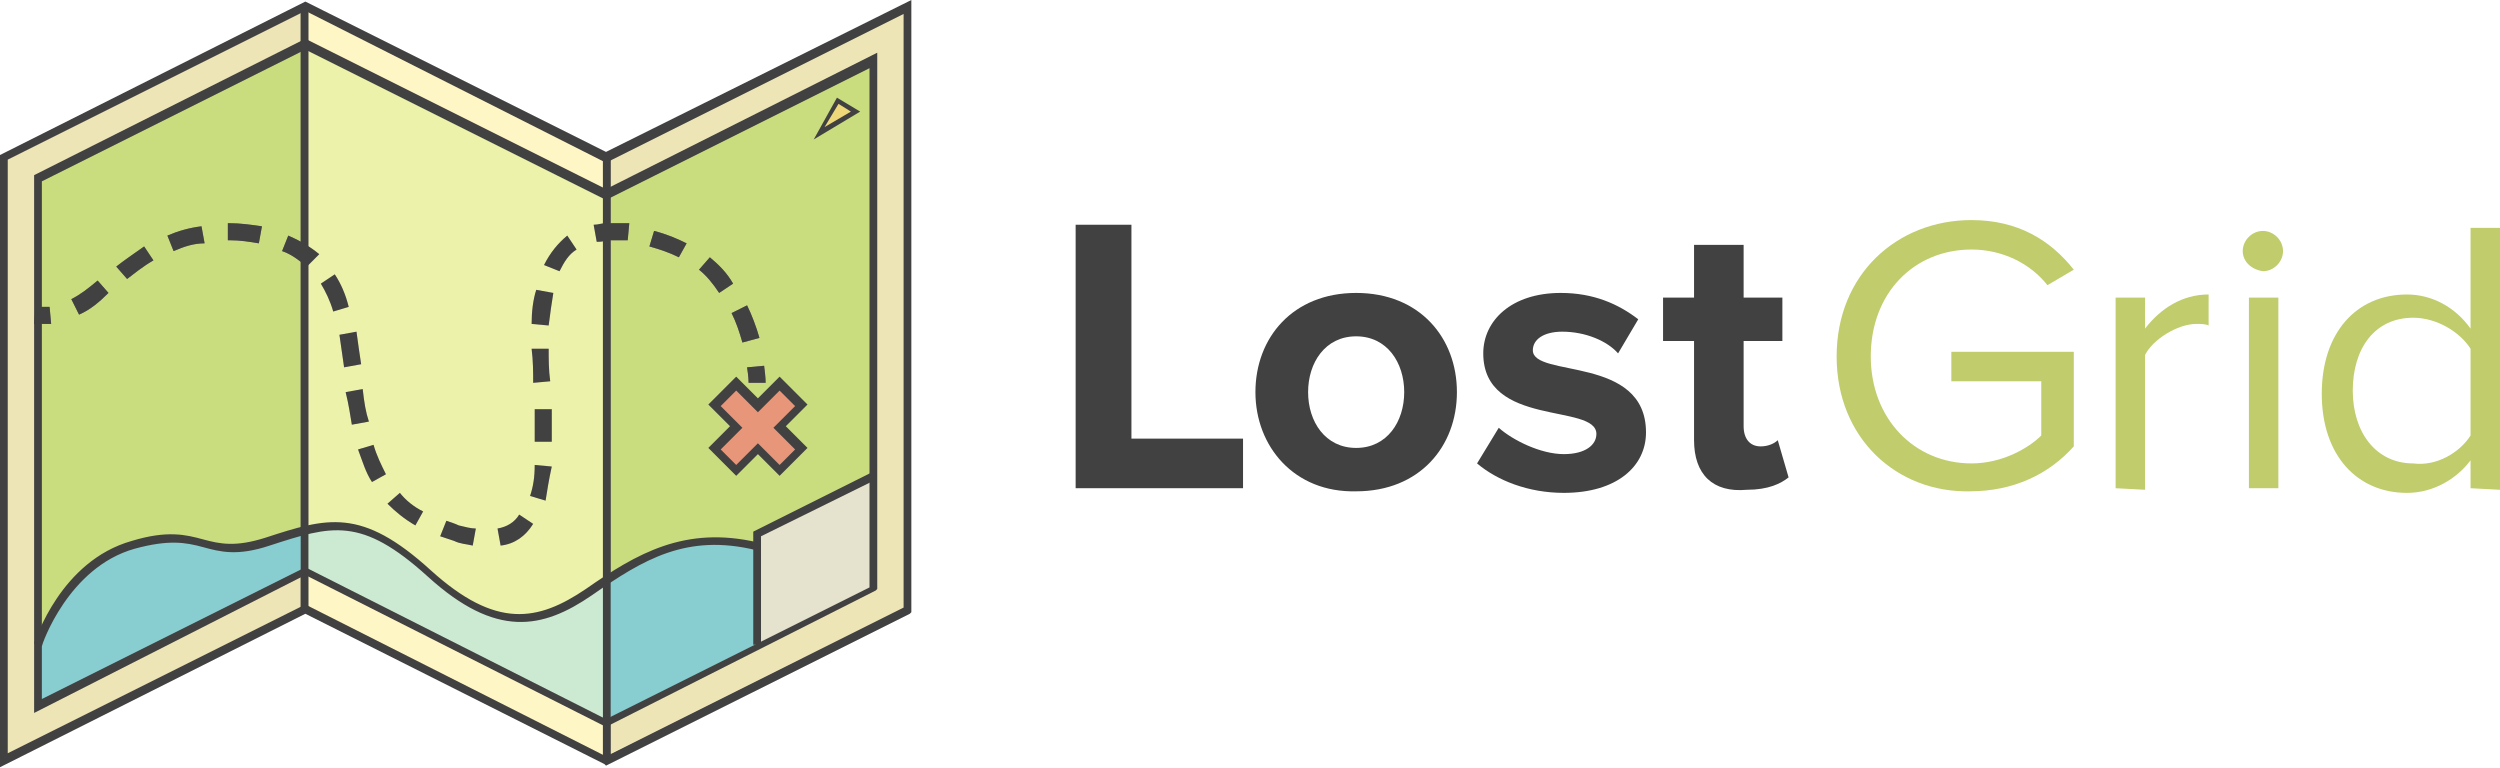
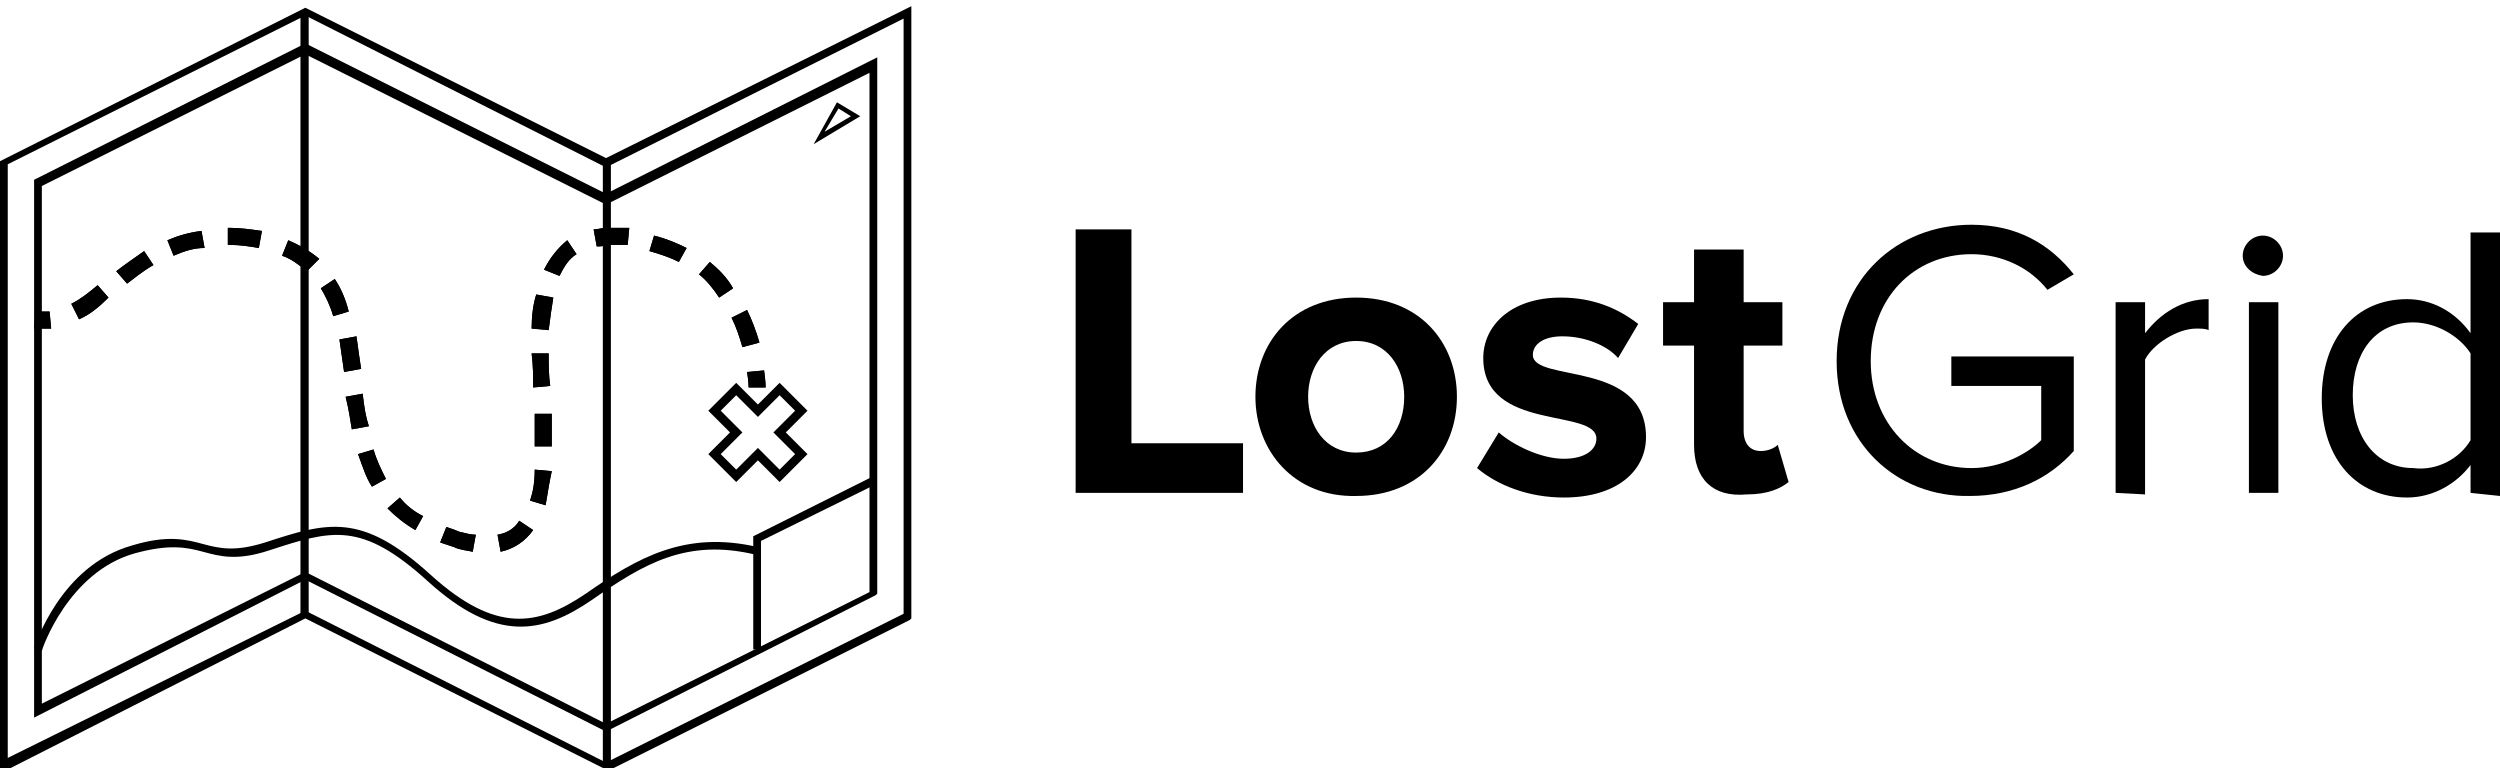
- <svg xmlns="http://www.w3.org/2000/svg" version="1.1" id="Layer_1" x="0px" y="0px" width="161.3px" height="49.5px" viewBox="0 0.35 161.3 49.5" enable-background="new 0 0.35 161.3 49.5" xml:space="preserve">
+ <svg xmlns="http://www.w3.org/2000/svg" version="1.1" id="Layer_1" x="0px" y="0px" viewBox="0 0 161.3 49.5" style="enable-background:new 0 0 161.3 49.5;" xml:space="preserve">
  <g>
    <g>
      <g>
-         <polygon fill="#FFF6C5" points="0.3,49.351 19.701,39.65 39.1,49.351 58.6,39.65 58.6,0.75 39.1,10.55 19.701,0.75 0.3,10.55         " />
+         <rect x="19.4" y="0.7" width="0.5" height="38.9" />
      </g>
      <g>
-         <polygon fill="#B5E655" points="19.701,37.25 2.4,45.851 2.4,11.85 19.701,3.25 39.1,12.95 56.4,4.25 56.4,38.351 39.1,46.95         " />
-       </g>
-       <g>
-         <rect x="19.4" y="0.75" fill="#424142" width="0.5" height="38.9" />
-       </g>
-       <g>
-         <rect x="38.9" y="10.55" fill="#424142" width="0.5" height="38.9" />
-       </g>
-       <g>
-         <polygon fill="#ECF0F1" points="56.3,31.051 48.8,34.75 48.8,41.95 56.5,38.25    " />
+         <rect x="38.9" y="10.5" width="0.5" height="38.9" />
      </g>
      <g>
        <g>
-           <path fill="#424142" d="M2.9,21.25c-0.2,0-0.4,0-0.7,0l0.1-1.1c0.3,0,0.6,0,0.9,0l0.1,1.1C3.2,21.25,3,21.25,2.9,21.25z" />
+           <path d="M2.9,21.2c-0.2,0-0.4,0-0.7,0l0.1-1.1c0.3,0,0.6,0,0.9,0l0.1,1.1C3.2,21.2,3,21.2,2.9,21.2z" />
        </g>
        <g>
-           <path fill="#424142" d="M30.5,35.551C30.1,35.45,29.701,35.45,29.3,35.25c-0.301-0.1-0.6-0.199-0.9-0.3l0.4-1      c0.3,0.101,0.6,0.2,0.8,0.3c0.399,0.1,0.8,0.2,1.101,0.2L30.5,35.551z M32.3,35.551l-0.2-1.101      c0.601-0.101,1.101-0.399,1.399-0.899l0.9,0.6C33.9,34.95,33.201,35.45,32.3,35.551z M26.8,34.25c-0.7-0.4-1.301-0.9-1.801-1.4      L25.8,32.15c0.4,0.5,0.9,0.9,1.5,1.199L26.8,34.25z M35.201,32.65l-1-0.301c0.199-0.6,0.299-1.199,0.299-2L35.6,30.45      C35.4,31.35,35.3,32.051,35.201,32.65z M24,31.45c-0.399-0.601-0.6-1.3-0.899-2.101l1-0.299c0.2,0.699,0.5,1.299,0.8,1.899      L24,31.45z M35.6,28.85H34.5v-0.1c0-0.6,0-1.3,0-2H35.6C35.6,27.45,35.6,28.15,35.6,28.85L35.6,28.85z M22.701,27.75      c-0.101-0.6-0.201-1.3-0.4-2.1l1.1-0.2c0.1,0.899,0.2,1.5,0.4,2.101L22.701,27.75z M34.4,25.05c0-0.7,0-1.4-0.1-2.2h1.1      c0,0.7,0,1.4,0.1,2.1L34.4,25.05z M22.201,24.05c-0.101-0.7-0.201-1.4-0.301-2.1l1.1-0.2c0.101,0.7,0.201,1.5,0.301,2.1      L22.201,24.05z M47.9,22.45c-0.199-0.7-0.4-1.3-0.699-1.9l1-0.5c0.299,0.6,0.6,1.4,0.799,2.1L47.9,22.45z M35.4,21.35l-1.1-0.1      c0-0.8,0.1-1.6,0.3-2.2l1.101,0.2C35.6,19.85,35.5,20.55,35.4,21.35z M5.1,20.65l-0.5-1c0.6-0.3,1.1-0.7,1.7-1.2l0.7,0.8      C6.4,19.85,5.8,20.35,5.1,20.65z M21.5,20.45c-0.199-0.7-0.5-1.3-0.799-1.8l0.899-0.6c0.399,0.6,0.7,1.3,0.899,2.1L21.5,20.45z       M46.4,19.25c-0.4-0.6-0.8-1.1-1.3-1.5l0.7-0.8c0.6,0.5,1.1,1,1.5,1.7L46.4,19.25z M8.2,18.35l-0.7-0.8c0.5-0.4,1.1-0.8,1.8-1.3      l0.6,0.9C9.2,17.55,8.6,18.05,8.2,18.35z M36.1,17.85l-1-0.4c0.399-0.8,0.899-1.4,1.5-1.9l0.601,0.9      C36.701,16.75,36.4,17.25,36.1,17.85z M19.8,17.55c-0.5-0.4-1-0.8-1.6-1l0.399-1c0.7,0.3,1.399,0.7,2,1.2L19.8,17.55z       M43.8,16.95c-0.6-0.3-1.2-0.5-1.9-0.7l0.301-1c0.799,0.2,1.5,0.5,2.1,0.8L43.8,16.95z M11.2,16.55l-0.4-1      c0.7-0.3,1.401-0.5,2.2-0.6l0.201,1.1C12.5,16.05,11.9,16.25,11.2,16.55z M16.701,16.05c-0.601-0.1-1.201-0.2-1.9-0.2h-0.1v-1.1      h0.1c0.699,0,1.4,0.1,2.1,0.2L16.701,16.05z M38.5,15.95l-0.199-1.1c0.3,0,0.5-0.1,0.8-0.1c0.5,0,1,0,1.5,0l-0.101,1.1      c-0.399,0-0.899,0-1.299,0C38.9,15.95,38.701,15.95,38.5,15.95z" />
+           <path d="M30.5,35.6c-0.4-0.1-0.8-0.1-1.2-0.3c-0.3-0.1-0.6-0.2-0.9-0.3l0.4-1c0.3,0.1,0.6,0.2,0.8,0.3c0.4,0.1,0.8,0.2,1.1,0.2      L30.5,35.6z M32.3,35.6l-0.2-1.1c0.6-0.1,1.1-0.4,1.4-0.9l0.9,0.6C33.9,34.9,33.2,35.4,32.3,35.6z M26.8,34.2      c-0.7-0.4-1.3-0.9-1.8-1.4l0.8-0.7c0.4,0.5,0.9,0.9,1.5,1.2L26.8,34.2z M35.2,32.6l-1-0.3c0.2-0.6,0.3-1.2,0.3-2l1.1,0.1      C35.4,31.3,35.3,32.1,35.2,32.6z M24,31.4c-0.4-0.6-0.6-1.3-0.9-2.1l1-0.3c0.2,0.7,0.5,1.3,0.8,1.9L24,31.4z M35.6,28.8h-1.1      v-0.1c0-0.6,0-1.3,0-2h1.1C35.6,27.4,35.6,28.1,35.6,28.8L35.6,28.8z M22.7,27.7c-0.1-0.6-0.2-1.3-0.4-2.1l1.1-0.2      c0.1,0.9,0.2,1.5,0.4,2.1L22.7,27.7z M34.4,25c0-0.7,0-1.4-0.1-2.2h1.1c0,0.7,0,1.4,0.1,2.1L34.4,25z M22.2,24      c-0.1-0.7-0.2-1.4-0.3-2.1l1.1-0.2c0.1,0.7,0.2,1.5,0.3,2.1L22.2,24z M47.9,22.4c-0.2-0.7-0.4-1.3-0.7-1.9l1-0.5      c0.3,0.6,0.6,1.4,0.8,2.1L47.9,22.4z M35.4,21.3l-1.1-0.1c0-0.8,0.1-1.6,0.3-2.2l1.1,0.2C35.6,19.8,35.5,20.5,35.4,21.3z       M5.1,20.6l-0.5-1c0.6-0.3,1.1-0.7,1.7-1.2L7,19.2C6.4,19.8,5.8,20.3,5.1,20.6z M21.5,20.4c-0.2-0.7-0.5-1.3-0.8-1.8l0.9-0.6      c0.4,0.6,0.7,1.3,0.9,2.1L21.5,20.4z M46.4,19.2c-0.4-0.6-0.8-1.1-1.3-1.5l0.7-0.8c0.6,0.5,1.1,1,1.5,1.7L46.4,19.2z M8.2,18.3      l-0.7-0.8c0.5-0.4,1.1-0.8,1.8-1.3l0.6,0.9C9.2,17.5,8.6,18,8.2,18.3z M36.1,17.8l-1-0.4c0.4-0.8,0.9-1.4,1.5-1.9l0.6,0.9      C36.7,16.7,36.4,17.2,36.1,17.8z M19.8,17.5c-0.5-0.4-1-0.8-1.6-1l0.4-1c0.7,0.3,1.4,0.7,2,1.2L19.8,17.5z M43.8,16.9      c-0.6-0.3-1.2-0.5-1.9-0.7l0.3-1c0.8,0.2,1.5,0.5,2.1,0.8L43.8,16.9z M11.2,16.5l-0.4-1c0.7-0.3,1.4-0.5,2.2-0.6l0.2,1.1      C12.5,16,11.9,16.2,11.2,16.5z M16.7,16c-0.6-0.1-1.2-0.2-1.9-0.2h-0.1v-1.1h0.1c0.7,0,1.4,0.1,2.1,0.2L16.7,16z M38.5,15.9      l-0.2-1.1c0.3,0,0.5-0.1,0.8-0.1c0.5,0,1,0,1.5,0l-0.1,1.1c-0.4,0-0.9,0-1.3,0C38.9,15.9,38.7,15.9,38.5,15.9z" />
        </g>
        <g>
-           <path fill="#424142" d="M48.3,25.05c0,0,0-0.4-0.1-1l1.1-0.1c0.1,0.7,0.1,1.1,0.1,1.1H48.3z" />
+           <path d="M48.3,25c0,0,0-0.4-0.1-1l1.1-0.1c0.1,0.7,0.1,1.1,0.1,1.1H48.3z" />
        </g>
      </g>
      <g>
-         <polygon fill="#F2594B" points="51.701,26.551 50.3,25.15 48.9,26.551 47.5,25.15 46.1,26.551 47.5,27.95 46.1,29.35 47.5,30.75      48.9,29.35 50.3,30.75 51.701,29.35 50.3,27.95    " />
+         <path d="M0,49.9V10.4l19.7-9.9l19.4,9.7l19.7-9.8v39.5L58.7,40l-19.6,9.8L39,49.6l-19.3-9.7L0,49.9z M19.7,39.4L19.7,39.4     l19.4,9.8l19.2-9.6V1.2l-19.2,9.6L19.7,1L0.5,10.6v38.3L19.7,39.4z" />
      </g>
      <g>
-         <path fill="#32C8F6" d="M48.701,35.65C44,34.551,41,36.45,37.9,38.55c-3.1,2.2-6,2.7-10.3-1.199c-4.3-3.9-6.399-3.4-10.399-2.101     s-4.201-1-8.601,0.2c-4.5,1.3-6.1,6.4-6.1,6.4v3.899h0.3l17-8.6l19.4,9.7L49,41.95" />
+         <path d="M39.1,47.2L39.1,47.2l-19.4-9.8L2.2,46.3V11.6l17.5-8.8l19.4,9.7l17.5-8.8v34.6l-0.1,0.1L39.1,47.2z M19.7,36.9     L19.7,36.9l19.4,9.8l17-8.5V4.7l-17,8.5L19.7,3.5L2.7,12v33.4L19.7,36.9z" />
      </g>
      <g>
-         <polygon fill="#FFDD4B" points="52.9,8.95 54.1,6.85 55.3,7.55    " />
-       </g>
-       <g opacity="0.75">
-         <polygon fill="#FFF6C5" points="19.6,0.75 19.8,39.95 39,49.15 38.9,10.45    " />
-       </g>
-       <g opacity="0.5">
-         <polygon fill="#DED4AA" points="38.9,10.45 39,49.15 58.6,39.851 58.4,0.75    " />
-       </g>
-       <g opacity="0.5">
-         <polygon fill="#DED4AA" points="0.2,10.45 0.3,49.15 19.8,39.851 19.6,0.75    " />
+         <rect x="19.4" y="0.7" width="0.5" height="38.9" />
      </g>
      <g>
-         <path fill="#424142" d="M0,49.851v-39.5l19.701-9.9l19.399,9.7l19.7-9.8v39.5l-0.1,0.1L39.1,49.75L39,49.65l-19.299-9.7L0,49.851     z M19.701,39.351L19.701,39.351l19.399,9.8l19.2-9.601V1.25l-19.2,9.6l-19.399-9.8L0.5,10.65v38.3L19.701,39.351z" />
+         <rect x="38.9" y="10.5" width="0.5" height="38.9" />
      </g>
      <g>
-         <path fill="#424142" d="M39.1,47.25L39.1,47.25l-19.399-9.8l-17.5,8.9v-34.7l17.5-8.8l19.399,9.7l17.5-8.8v34.601l-0.101,0.1     L39.1,47.25z M19.701,36.95L19.701,36.95l19.399,9.8l17-8.5V4.75l-17,8.5l-19.399-9.7l-17,8.5v33.4L19.701,36.95z" />
-       </g>
-       <g>
-         <rect x="19.4" y="0.75" fill="#424142" width="0.5" height="38.9" />
-       </g>
-       <g>
-         <rect x="38.9" y="10.55" fill="#424142" width="0.5" height="38.9" />
-       </g>
-       <g>
-         <polygon fill="#424142" points="49.1,41.95 48.6,41.95 48.6,34.65 56.201,30.85 56.4,31.35 49.1,34.95    " />
+         <polygon points="49.1,41.9 48.6,41.9 48.6,34.6 56.2,30.8 56.4,31.3 49.1,34.9    " />
      </g>
      <g>
        <g>
-           <path fill="#424142" d="M2.9,21.25c-0.2,0-0.4,0-0.7,0l0.1-1.1c0.3,0,0.6,0,0.9,0l0.1,1.1C3.2,21.25,3,21.25,2.9,21.25z" />
+           <path d="M2.9,21.2c-0.2,0-0.4,0-0.7,0l0.1-1.1c0.3,0,0.6,0,0.9,0l0.1,1.1C3.2,21.2,3,21.2,2.9,21.2z" />
        </g>
        <g>
-           <path fill="#424142" d="M30.5,35.551C30.1,35.45,29.701,35.45,29.3,35.25c-0.301-0.1-0.6-0.199-0.9-0.3l0.4-1      c0.3,0.101,0.6,0.2,0.8,0.3c0.399,0.1,0.8,0.2,1.101,0.2L30.5,35.551z M32.3,35.551l-0.2-1.101      c0.601-0.101,1.101-0.399,1.399-0.899l0.9,0.6C33.9,34.95,33.201,35.45,32.3,35.551z M26.8,34.25c-0.7-0.4-1.301-0.9-1.801-1.4      L25.8,32.15c0.4,0.5,0.9,0.9,1.5,1.199L26.8,34.25z M35.201,32.65l-1-0.301c0.199-0.6,0.299-1.199,0.299-2L35.6,30.45      C35.4,31.35,35.3,32.051,35.201,32.65z M24,31.45c-0.399-0.601-0.6-1.3-0.899-2.101l1-0.299c0.2,0.699,0.5,1.299,0.8,1.899      L24,31.45z M35.6,28.85H34.5v-0.1c0-0.6,0-1.3,0-2H35.6C35.6,27.45,35.6,28.15,35.6,28.85L35.6,28.85z M22.701,27.75      c-0.101-0.6-0.201-1.3-0.4-2.1l1.1-0.2c0.1,0.899,0.2,1.5,0.4,2.101L22.701,27.75z M34.4,25.05c0-0.7,0-1.4-0.1-2.2h1.1      c0,0.7,0,1.4,0.1,2.1L34.4,25.05z M22.201,24.05c-0.101-0.7-0.201-1.4-0.301-2.1l1.1-0.2c0.101,0.7,0.201,1.5,0.301,2.1      L22.201,24.05z M47.9,22.45c-0.199-0.7-0.4-1.3-0.699-1.9l1-0.5c0.299,0.6,0.6,1.4,0.799,2.1L47.9,22.45z M35.4,21.35l-1.1-0.1      c0-0.8,0.1-1.6,0.3-2.2l1.101,0.2C35.6,19.85,35.5,20.55,35.4,21.35z M5.1,20.65l-0.5-1c0.6-0.3,1.1-0.7,1.7-1.2l0.7,0.8      C6.4,19.85,5.8,20.35,5.1,20.65z M21.5,20.45c-0.199-0.7-0.5-1.3-0.799-1.8l0.899-0.6c0.399,0.6,0.7,1.3,0.899,2.1L21.5,20.45z       M46.4,19.25c-0.4-0.6-0.8-1.1-1.3-1.5l0.7-0.8c0.6,0.5,1.1,1,1.5,1.7L46.4,19.25z M8.2,18.35l-0.7-0.8c0.5-0.4,1.1-0.8,1.8-1.3      l0.6,0.9C9.2,17.55,8.6,18.05,8.2,18.35z M36.1,17.85l-1-0.4c0.399-0.8,0.899-1.4,1.5-1.9l0.601,0.9      C36.701,16.75,36.4,17.25,36.1,17.85z M19.8,17.55c-0.5-0.4-1-0.8-1.6-1l0.399-1c0.7,0.3,1.399,0.7,2,1.2L19.8,17.55z       M43.8,16.95c-0.6-0.3-1.2-0.5-1.9-0.7l0.301-1c0.799,0.2,1.5,0.5,2.1,0.8L43.8,16.95z M11.2,16.55l-0.4-1      c0.7-0.3,1.401-0.5,2.2-0.6l0.201,1.1C12.5,16.05,11.9,16.25,11.2,16.55z M16.701,16.05c-0.601-0.1-1.201-0.2-1.9-0.2h-0.1v-1.1      h0.1c0.699,0,1.4,0.1,2.1,0.2L16.701,16.05z M38.5,15.95l-0.199-1.1c0.3,0,0.5-0.1,0.8-0.1c0.5,0,1,0,1.5,0l-0.101,1.1      c-0.399,0-0.899,0-1.299,0C38.9,15.95,38.701,15.95,38.5,15.95z" />
+           <path d="M30.5,35.6c-0.4-0.1-0.8-0.1-1.2-0.3c-0.3-0.1-0.6-0.2-0.9-0.3l0.4-1c0.3,0.1,0.6,0.2,0.8,0.3c0.4,0.1,0.8,0.2,1.1,0.2      L30.5,35.6z M32.3,35.6l-0.2-1.1c0.6-0.1,1.1-0.4,1.4-0.9l0.9,0.6C33.9,34.9,33.2,35.4,32.3,35.6z M26.8,34.2      c-0.7-0.4-1.3-0.9-1.8-1.4l0.8-0.7c0.4,0.5,0.9,0.9,1.5,1.2L26.8,34.2z M35.2,32.6l-1-0.3c0.2-0.6,0.3-1.2,0.3-2l1.1,0.1      C35.4,31.3,35.3,32.1,35.2,32.6z M24,31.4c-0.4-0.6-0.6-1.3-0.9-2.1l1-0.3c0.2,0.7,0.5,1.3,0.8,1.9L24,31.4z M35.6,28.8h-1.1      v-0.1c0-0.6,0-1.3,0-2h1.1C35.6,27.4,35.6,28.1,35.6,28.8L35.6,28.8z M22.7,27.7c-0.1-0.6-0.2-1.3-0.4-2.1l1.1-0.2      c0.1,0.9,0.2,1.5,0.4,2.1L22.7,27.7z M34.4,25c0-0.7,0-1.4-0.1-2.2h1.1c0,0.7,0,1.4,0.1,2.1L34.4,25z M22.2,24      c-0.1-0.7-0.2-1.4-0.3-2.1l1.1-0.2c0.1,0.7,0.2,1.5,0.3,2.1L22.2,24z M47.9,22.4c-0.2-0.7-0.4-1.3-0.7-1.9l1-0.5      c0.3,0.6,0.6,1.4,0.8,2.1L47.9,22.4z M35.4,21.3l-1.1-0.1c0-0.8,0.1-1.6,0.3-2.2l1.1,0.2C35.6,19.8,35.5,20.5,35.4,21.3z       M5.1,20.6l-0.5-1c0.6-0.3,1.1-0.7,1.7-1.2L7,19.2C6.4,19.8,5.8,20.3,5.1,20.6z M21.5,20.4c-0.2-0.7-0.5-1.3-0.8-1.8l0.9-0.6      c0.4,0.6,0.7,1.3,0.9,2.1L21.5,20.4z M46.4,19.2c-0.4-0.6-0.8-1.1-1.3-1.5l0.7-0.8c0.6,0.5,1.1,1,1.5,1.7L46.4,19.2z M8.2,18.3      l-0.7-0.8c0.5-0.4,1.1-0.8,1.8-1.3l0.6,0.9C9.2,17.5,8.6,18,8.2,18.3z M36.1,17.8l-1-0.4c0.4-0.8,0.9-1.4,1.5-1.9l0.6,0.9      C36.7,16.7,36.4,17.2,36.1,17.8z M19.8,17.5c-0.5-0.4-1-0.8-1.6-1l0.4-1c0.7,0.3,1.4,0.7,2,1.2L19.8,17.5z M43.8,16.9      c-0.6-0.3-1.2-0.5-1.9-0.7l0.3-1c0.8,0.2,1.5,0.5,2.1,0.8L43.8,16.9z M11.2,16.5l-0.4-1c0.7-0.3,1.4-0.5,2.2-0.6l0.2,1.1      C12.5,16,11.9,16.2,11.2,16.5z M16.7,16c-0.6-0.1-1.2-0.2-1.9-0.2h-0.1v-1.1h0.1c0.7,0,1.4,0.1,2.1,0.2L16.7,16z M38.5,15.9      l-0.2-1.1c0.3,0,0.5-0.1,0.8-0.1c0.5,0,1,0,1.5,0l-0.1,1.1c-0.4,0-0.9,0-1.3,0C38.9,15.9,38.7,15.9,38.5,15.9z" />
        </g>
        <g>
-           <path fill="#424142" d="M48.3,25.05c0,0,0-0.4-0.1-1l1.1-0.1c0.1,0.7,0.1,1.1,0.1,1.1H48.3z" />
+           <path d="M48.3,25c0,0,0-0.4-0.1-1l1.1-0.1c0.1,0.7,0.1,1.1,0.1,1.1H48.3z" />
        </g>
      </g>
      <g>
-         <path fill="#424142" d="M50.3,31.051l-1.4-1.4l-1.4,1.4l-1.799-1.801l1.399-1.4l-1.399-1.399l1.799-1.8l1.4,1.4l1.4-1.4l1.8,1.8     l-1.399,1.399l1.399,1.4L50.3,31.051z M48.9,28.95l1.4,1.399l1-1l-1.4-1.399l1.4-1.399l-1-1l-1.4,1.399l-1.4-1.399l-1,1     l1.4,1.399l-1.4,1.399l1,1L48.9,28.95z" />
+         <path d="M50.3,31.1l-1.4-1.4l-1.4,1.4l-1.8-1.8l1.4-1.4l-1.4-1.4l1.8-1.8l1.4,1.4l1.4-1.4l1.8,1.8l-1.4,1.4l1.4,1.4L50.3,31.1z      M48.9,28.9l1.4,1.4l1-1l-1.4-1.4l1.4-1.4l-1-1l-1.4,1.4l-1.4-1.4l-1,1l1.4,1.4l-1.4,1.4l1,1L48.9,28.9z" />
      </g>
      <g>
-         <path fill="#424142" d="M2.7,42.05l-0.5-0.199c0.1-0.2,1.7-5.301,6.3-6.601c2.3-0.699,3.5-0.4,4.6-0.1c1.101,0.3,2.101,0.5,4-0.1     c4-1.301,6.2-2,10.7,2.1c4.199,3.8,6.9,3.3,10,1.2c3.3-2.301,6.4-4.101,11.1-3.001l-0.1,0.501c-4.5-1.101-7.301,0.6-10.6,2.899     C35,40.95,32,41.55,27.6,37.55c-4.3-3.899-6.2-3.3-10.2-1.999c-2.1,0.699-3.199,0.399-4.3,0.1c-1.101-0.301-2.2-0.5-4.4,0.1     C4.4,36.95,2.7,41.95,2.7,42.05z" />
+         <path d="M2.7,42l-0.5-0.2c0.1-0.2,1.7-5.3,6.3-6.6c2.3-0.7,3.5-0.4,4.6-0.1c1.1,0.3,2.1,0.5,4-0.1c4-1.3,6.2-2,10.7,2.1     c4.2,3.8,6.9,3.3,10,1.2c3.3-2.3,6.4-4.1,11.1-3l-0.1,0.5c-4.5-1.1-7.3,0.6-10.6,2.9c-3.2,2.2-6.2,2.8-10.6-1.2     c-4.3-3.9-6.2-3.3-10.2-2c-2.1,0.7-3.2,0.4-4.3,0.1c-1.1-0.3-2.2-0.5-4.4,0.1C4.4,36.9,2.7,41.9,2.7,42z" />
      </g>
      <g>
-         <path fill="#424142" d="M52.5,9.35l1.5-2.7l1.5,0.9L52.5,9.35z M54.1,7.05l-0.899,1.5l1.699-1L54.1,7.05z" />
+         <path d="M52.5,9.3L54,6.6l1.5,0.9L52.5,9.3z M54.1,7l-0.9,1.5l1.7-1L54.1,7z" />
      </g>
    </g>
-     <path fill="#424142" d="M69.4,31.85v-17H73v13.8h7.201v3.199H69.4z" />
-     <path fill="#424142" d="M81,25.65c0-3.5,2.4-6.4,6.5-6.4c4.101,0,6.5,2.9,6.5,6.4s-2.399,6.4-6.5,6.4C83.5,32.15,81,29.15,81,25.65   z M90.6,25.65c0-1.9-1.101-3.6-3.101-3.6s-3.1,1.7-3.1,3.6s1.1,3.6,3.1,3.6S90.6,27.551,90.6,25.65z" />
-     <path fill="#424142" d="M95.3,30.25l1.4-2.3c0.899,0.8,2.699,1.7,4.199,1.7c1.4,0,2.1-0.6,2.1-1.301c0-2-7.299-0.399-7.299-5.199   c0-2.1,1.799-3.9,5-3.9c2.1,0,3.699,0.7,5,1.7l-1.301,2.2c-0.699-0.8-2.1-1.4-3.6-1.4c-1.2,0-1.9,0.5-1.9,1.2   c0,1.8,7.301,0.3,7.301,5.3c0,2.2-1.9,3.9-5.301,3.9C98.6,32.15,96.6,31.35,95.3,30.25z" />
-     <path fill="#424142" d="M109.3,28.75v-6.4h-2v-2.8h2v-3.4h3.199v3.4h2.5v2.8h-2.5v5.5c0,0.801,0.4,1.301,1.101,1.301   c0.5,0,0.899-0.2,1.101-0.4l0.699,2.4c-0.5,0.4-1.3,0.8-2.699,0.8C110.5,32.15,109.3,30.95,109.3,28.75z" />
-     <path fill="#C1CC6C" d="M118.5,23.35c0-5.3,3.9-8.8,8.701-8.8c3,0,5.1,1.3,6.6,3.2l-1.7,1c-1.101-1.4-2.899-2.3-4.899-2.3   c-3.701,0-6.5,2.8-6.5,6.9c0,4,2.799,6.9,6.5,6.9c2,0,3.699-1,4.5-1.8v-3.5H125.9v-1.9h7.9v6.1c-1.6,1.8-3.9,2.9-6.7,2.9   C122.4,32.15,118.5,28.65,118.5,23.35z" />
-     <path fill="#C1CC6C" d="M136.5,31.85V19.55h1.9v2c1-1.3,2.4-2.2,4.1-2.2v2c-0.199-0.1-0.5-0.1-0.799-0.1c-1.201,0-2.801,1-3.301,2   v8.7L136.5,31.85L136.5,31.85z" />
-     <path fill="#C1CC6C" d="M144.701,16.55c0-0.7,0.6-1.3,1.299-1.3c0.701,0,1.301,0.6,1.301,1.3c0,0.7-0.6,1.3-1.301,1.3   C145.3,17.75,144.701,17.25,144.701,16.55z M145.1,31.85V19.55H147V31.85H145.1z" />
-     <path fill="#C1CC6C" d="M159.4,31.85v-1.799c-0.9,1.199-2.4,2.1-4.1,2.1c-3.2,0-5.5-2.4-5.5-6.4c0-3.9,2.199-6.4,5.5-6.4   c1.6,0,3.1,0.8,4.1,2.2v-6.5h1.9v16.9L159.4,31.85L159.4,31.85z M159.4,28.45v-5.6c-0.699-1.1-2.199-2-3.699-2   c-2.5,0-3.9,2-3.9,4.701c0,2.699,1.5,4.699,3.9,4.699C157.201,30.45,158.701,29.551,159.4,28.45z" />
+     <path d="M69.4,31.8v-17H73v13.8h7.2v3.2L69.4,31.8L69.4,31.8z" />
+     <path d="M81,25.6c0-3.5,2.4-6.4,6.5-6.4c4.1,0,6.5,2.9,6.5,6.4S91.6,32,87.5,32C83.5,32.1,81,29.1,81,25.6z M90.6,25.6   c0-1.9-1.1-3.6-3.1-3.6s-3.1,1.7-3.1,3.6s1.1,3.6,3.1,3.6S90.6,27.6,90.6,25.6z" />
+     <path d="M95.3,30.2l1.4-2.3c0.9,0.8,2.7,1.7,4.2,1.7c1.4,0,2.1-0.6,2.1-1.3c0-2-7.3-0.4-7.3-5.2c0-2.1,1.8-3.9,5-3.9   c2.1,0,3.7,0.7,5,1.7l-1.3,2.2c-0.7-0.8-2.1-1.4-3.6-1.4c-1.2,0-1.9,0.5-1.9,1.2c0,1.8,7.3,0.3,7.3,5.3c0,2.2-1.9,3.9-5.3,3.9   C98.6,32.1,96.6,31.3,95.3,30.2z" />
+     <path d="M109.3,28.7v-6.4h-2v-2.8h2v-3.4h3.2v3.4h2.5v2.8h-2.5v5.5c0,0.8,0.4,1.3,1.1,1.3c0.5,0,0.9-0.2,1.1-0.4l0.7,2.4   c-0.5,0.4-1.3,0.8-2.7,0.8C110.5,32.1,109.3,30.9,109.3,28.7z" />
+     <path d="M118.5,23.3c0-5.3,3.9-8.8,8.7-8.8c3,0,5.1,1.3,6.6,3.2l-1.7,1c-1.1-1.4-2.9-2.3-4.9-2.3c-3.7,0-6.5,2.8-6.5,6.9   c0,4,2.8,6.9,6.5,6.9c2,0,3.7-1,4.5-1.8v-3.5h-5.8V23h7.9v6.1c-1.6,1.8-3.9,2.9-6.7,2.9C122.4,32.1,118.5,28.6,118.5,23.3z" />
+     <path d="M136.5,31.8V19.5h1.9v2c1-1.3,2.4-2.2,4.1-2.2v2c-0.2-0.1-0.5-0.1-0.8-0.1c-1.2,0-2.8,1-3.3,2v8.7L136.5,31.8L136.5,31.8z" />
+     <path d="M144.7,16.5c0-0.7,0.6-1.3,1.3-1.3c0.7,0,1.3,0.6,1.3,1.3c0,0.7-0.6,1.3-1.3,1.3C145.3,17.7,144.7,17.2,144.7,16.5z    M145.1,31.8V19.5h1.9v12.3H145.1z" />
+     <path d="M159.4,31.8v-1.8c-0.9,1.2-2.4,2.1-4.1,2.1c-3.2,0-5.5-2.4-5.5-6.4c0-3.9,2.2-6.4,5.5-6.4c1.6,0,3.1,0.8,4.1,2.2v-6.5h1.9   V32L159.4,31.8L159.4,31.8z M159.4,28.4v-5.6c-0.7-1.1-2.2-2-3.7-2c-2.5,0-3.9,2-3.9,4.7c0,2.7,1.5,4.7,3.9,4.7   C157.2,30.4,158.7,29.6,159.4,28.4z" />
  </g>
</svg>
